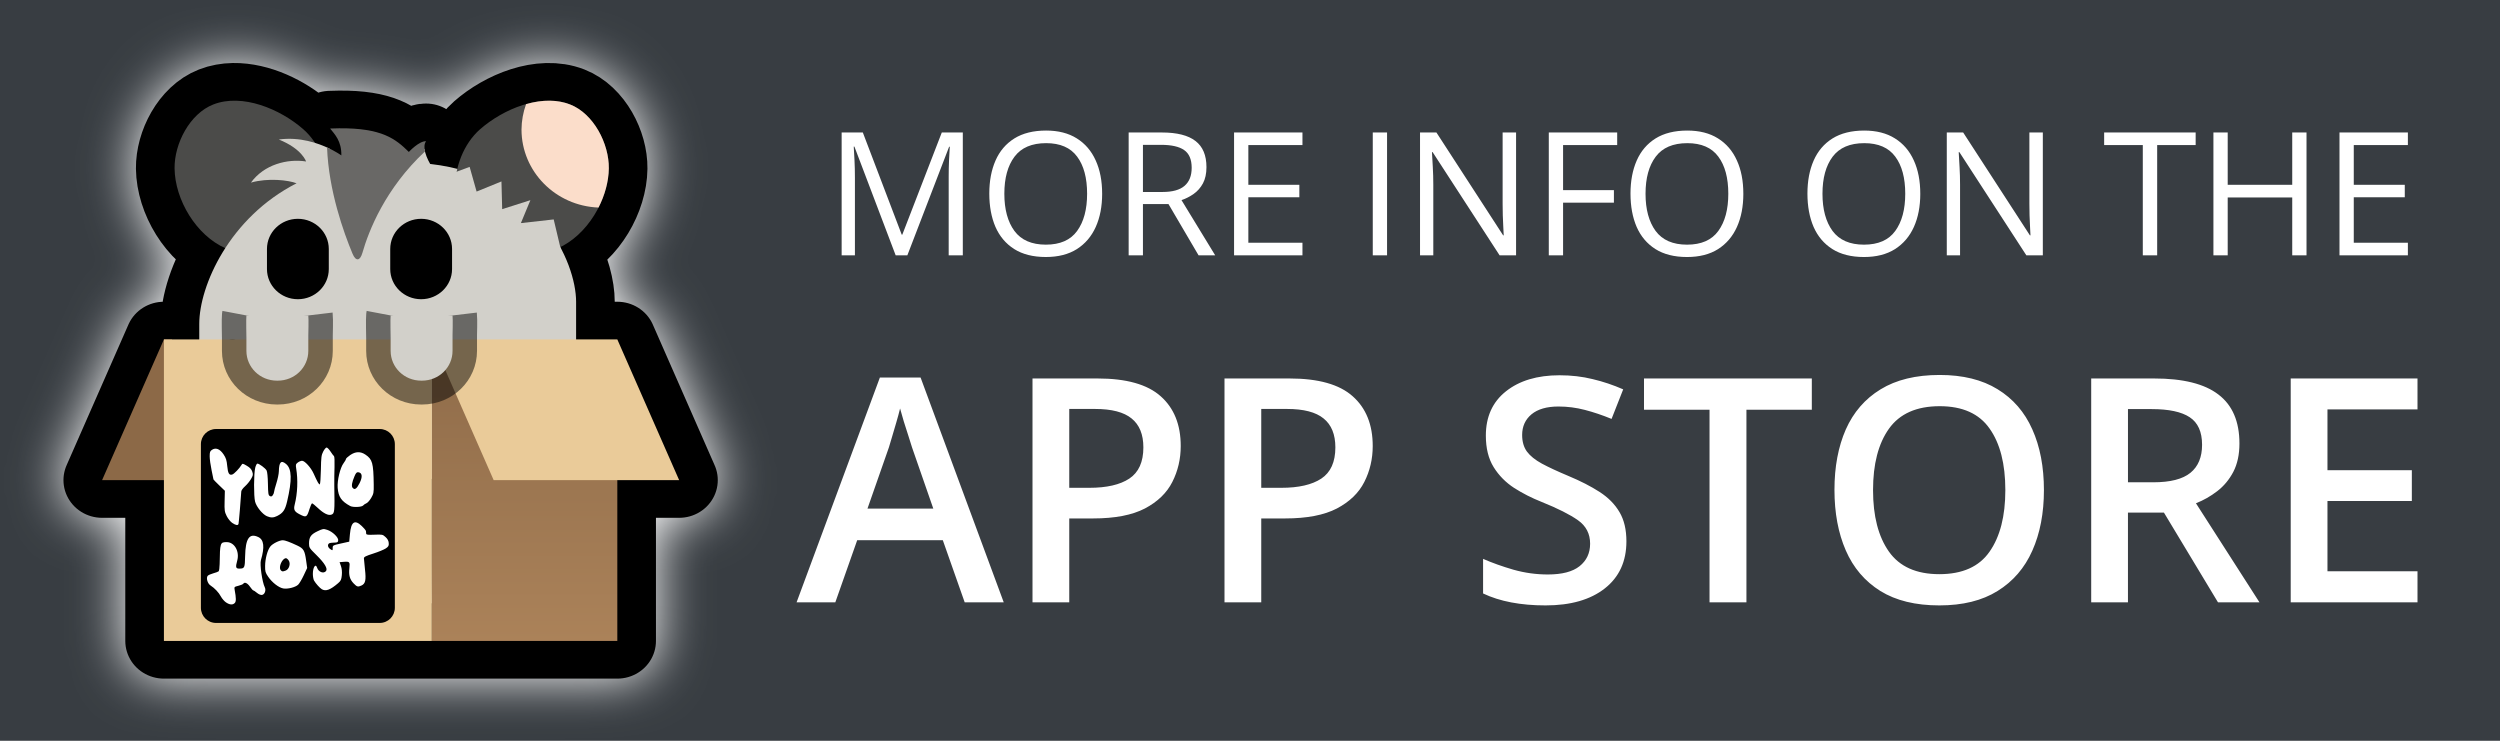
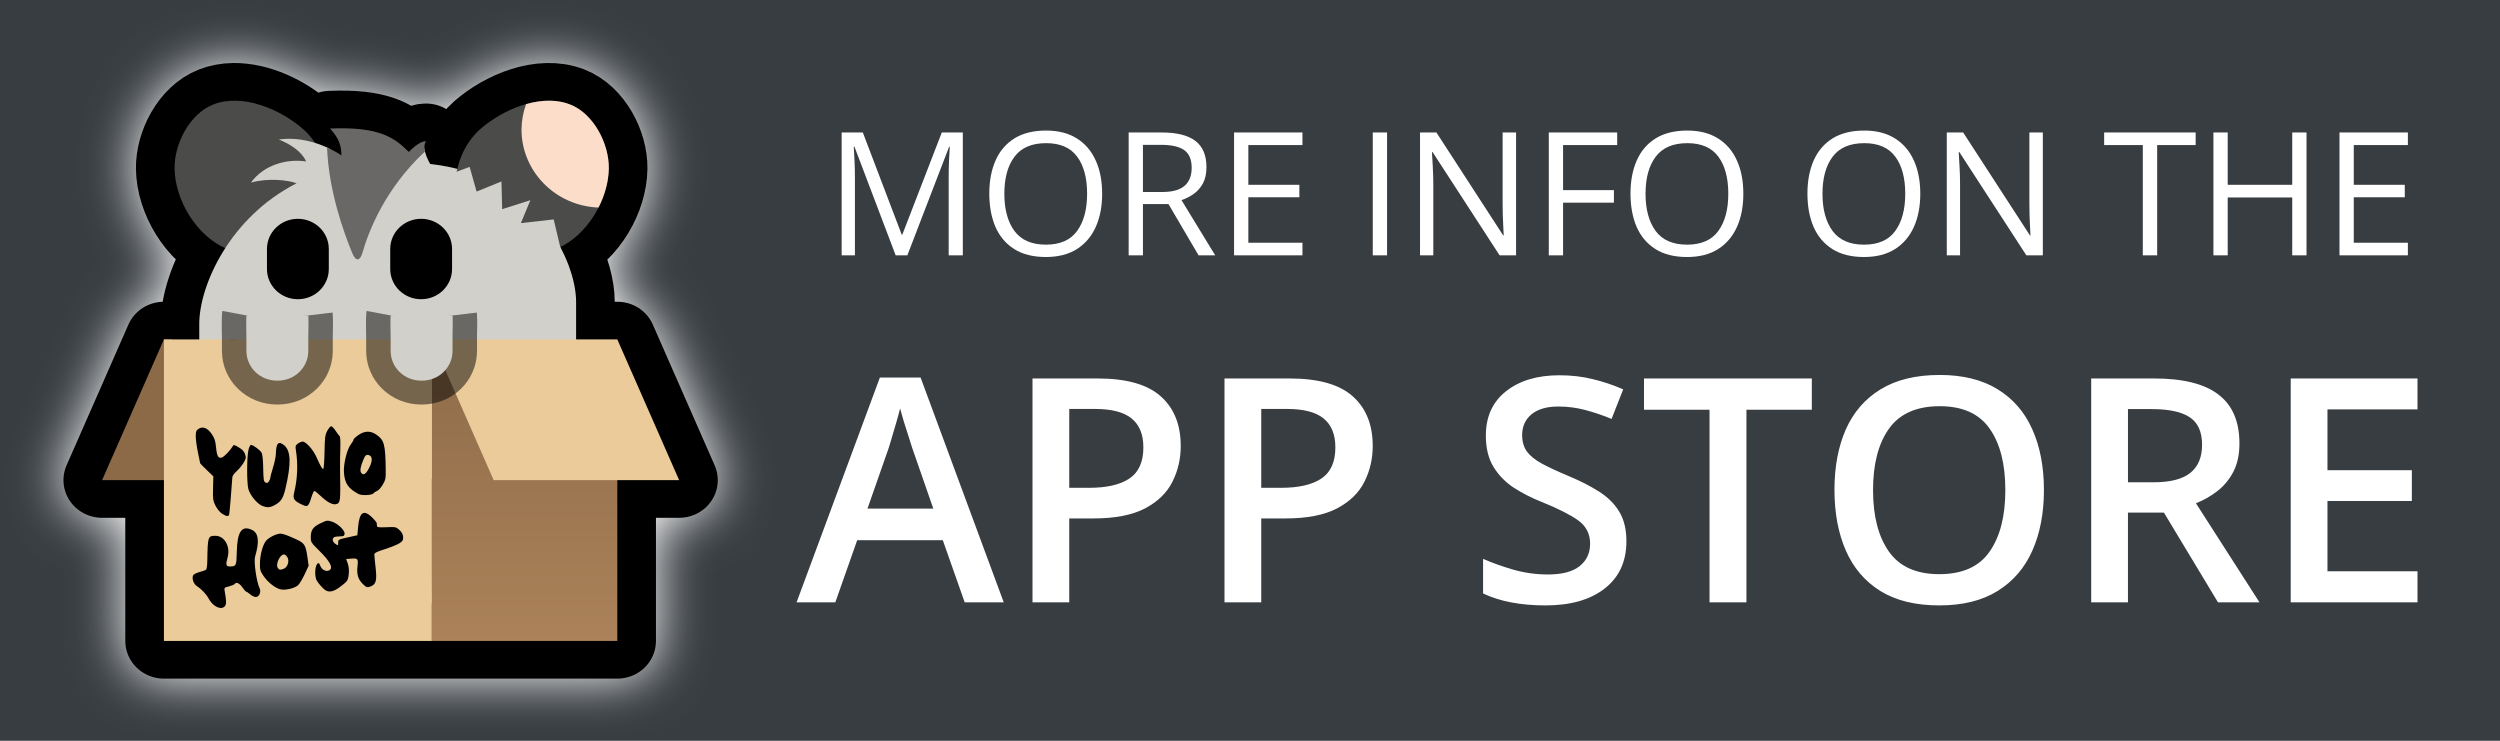
<svg xmlns="http://www.w3.org/2000/svg" xmlns:xlink="http://www.w3.org/1999/xlink" id="svg51" width="84.373mm" height="25mm" version="1.1" viewBox="0 0 318.89 94.488" xml:space="preserve">
  <defs id="defs1">
    <linearGradient xlink:href="#linearGradient13" id="linearGradient14" x1="144" y1="120" x2="144" y2="240" gradientUnits="userSpaceOnUse" />
    <linearGradient id="linearGradient13">
      <stop style="stop-color:#8e6b49;stop-opacity:1" offset="0" id="stop13" />
      <stop style="stop-color:#ab8259;stop-opacity:1" offset="1" id="stop14" />
    </linearGradient>
    <filter style="color-interpolation-filters:sRGB" id="filter777" x="-0.174" y="-0.183" width="1.348" height="1.364">
      <feFlood result="flood" in="SourceGraphic" flood-opacity="1" flood-color="rgb(255,255,255)" id="feFlood776" />
      <feGaussianBlur result="blur" in="SourceGraphic" stdDeviation="10" id="feGaussianBlur776" />
      <feOffset result="offset" in="blur" dx="0" dy="0" id="feOffset776" />
      <feComposite result="comp1" operator="in" in="flood" in2="offset" id="feComposite776" />
      <feComposite result="comp2" operator="over" in="SourceGraphic" in2="comp1" id="feComposite777" />
    </filter>
  </defs>
  <rect style="fill:#383d42;fill-opacity:1;stroke:none;stroke-width:1.134;stroke-linejoin:bevel;stroke-dasharray:none;stroke-opacity:1;paint-order:normal" id="rect778" width="318.89" height="94.488" x="-2.3344604e-05" y="0" ry="0" />
  <path id="path35" d="m 142.577,39.999 h 2.488 v -16.669 h -2.488 z m 22.409,-10.664 -2.852,7.226 h -0.085 l -2.96,-7.226 h -2.68 l 4.44,10.1 -2.532,5.619 h 2.595 l 6.841,-15.718 z m -14.11,8.771 c -0.813,0 -1.951,-0.408 -1.951,-1.416 0,-1.286 1.416,-1.78 2.637,-1.78 1.093,0 1.609,0.235 2.273,0.557 -0.193,1.544 -1.523,2.638 -2.96,2.638 z m 0.301,-9.135 c -1.801,0 -3.667,0.794 -4.439,2.552 l 2.208,0.922 c 0.472,-0.922 1.351,-1.222 2.273,-1.222 1.287,0 2.595,0.771 2.616,2.144 v 0.171 c -0.451,-0.257 -1.416,-0.643 -2.595,-0.643 -2.381,0 -4.804,1.308 -4.804,3.752 0,2.23 1.952,3.667 4.139,3.667 1.672,0 2.596,-0.751 3.173,-1.63 h 0.087 v 1.287 h 2.403 v -6.391 c 0,-2.959 -2.211,-4.61 -5.061,-4.61 z m -15.376,2.394 h -3.539 v -5.713 h 3.539 c 1.86,0 2.916,1.54 2.916,2.857 0,1.292 -1.056,2.857 -2.916,2.857 z m -0.064,-8.034 h -5.961 v 16.669 h 2.487 V 33.685 h 3.475 c 2.757,0 5.468,-1.996 5.468,-5.176 0,-3.18 -2.711,-5.177 -5.468,-5.177 z m -32.507,14.778 c -1.719,0 -3.157,-1.44 -3.157,-3.415 0,-1.998 1.438,-3.458 3.157,-3.458 1.697,0 3.029,1.46 3.029,3.458 0,1.975 -1.332,3.415 -3.029,3.415 z m 2.857,-7.84 h -0.086 c -0.558,-0.666 -1.633,-1.267 -2.985,-1.267 -2.836,0 -5.435,2.492 -5.435,5.692 0,3.179 2.599,5.649 5.435,5.649 1.353,0 2.427,-0.602 2.985,-1.288 h 0.086 v 0.816 c 0,2.17 -1.16,3.33 -3.029,3.33 -1.524,0 -2.47,-1.095 -2.857,-2.019 l -2.169,0.902 c 0.622,1.503 2.276,3.351 5.026,3.351 2.922,0 5.392,-1.719 5.392,-5.908 v -10.181 h -2.363 z m 4.082,9.73 h 2.491 V 23.33 h -2.491 z m 6.164,-5.499 c -0.064,-2.191 1.698,-3.308 2.965,-3.308 0.989,0 1.825,0.494 2.106,1.203 z m 7.733,-1.891 c -0.472,-1.267 -1.911,-3.608 -4.854,-3.608 -2.922,0 -5.349,2.298 -5.349,5.671 0,3.179 2.406,5.671 5.628,5.671 2.599,0 4.103,-1.589 4.726,-2.513 l -1.933,-1.289 c -0.645,0.945 -1.525,1.568 -2.793,1.568 -1.267,0 -2.169,-0.58 -2.748,-1.719 l 7.582,-3.136 z m -60.409,-1.868 v 2.406 h 5.756 c -0.172,1.353 -0.623,2.341 -1.31,3.029 -0.838,0.837 -2.148,1.761 -4.446,1.761 -3.544,0 -6.315,-2.857 -6.315,-6.401 0,-3.544 2.771,-6.401 6.315,-6.401 1.912,0 3.308,0.752 4.339,1.719 l 1.697,-1.697 c -1.44,-1.375 -3.351,-2.427 -6.036,-2.427 -4.855,0 -8.936,3.952 -8.936,8.807 0,4.854 4.081,8.807 8.936,8.807 2.62,0 4.597,-0.859 6.143,-2.47 1.59,-1.59 2.084,-3.823 2.084,-5.628 0,-0.558 -0.043,-1.073 -0.129,-1.503 z m 14.772,7.367 c -1.719,0 -3.201,-1.418 -3.201,-3.437 0,-2.041 1.482,-3.436 3.201,-3.436 1.718,0 3.2,1.396 3.2,3.436 0,2.019 -1.482,3.437 -3.2,3.437 z m 0,-9.107 c -3.137,0 -5.693,2.384 -5.693,5.671 0,3.265 2.556,5.671 5.693,5.671 3.136,0 5.692,-2.406 5.692,-5.671 0,-3.287 -2.556,-5.671 -5.692,-5.671 z m 12.417,9.107 c -1.718,0 -3.2,-1.418 -3.2,-3.437 0,-2.041 1.483,-3.436 3.2,-3.436 1.719,0 3.2,1.396 3.2,3.436 0,2.019 -1.482,3.437 -3.2,3.437 z m 0,-9.107 c -3.136,0 -5.691,2.384 -5.691,5.671 0,3.265 2.556,5.671 5.691,5.671 3.137,0 5.693,-2.406 5.693,-5.671 0,-3.287 -2.556,-5.671 -5.693,-5.671" fill="#ffffff" stroke-width="0.133" style="display:none" />
  <text xml:space="preserve" style="font-weight:600;font-size:10.975px;font-family:Comfortaa;-inkscape-font-specification:'Comfortaa, Semi-Bold';text-align:center;letter-spacing:-0.103px;word-spacing:0px;writing-mode:lr-tb;direction:ltr;text-anchor:middle;display:none;fill:#ffffff;fill-opacity:1;stroke-width:0.103;stroke-linejoin:bevel" x="206.84" y="32.568" id="text1">
    <tspan id="tspan1" x="209.589" y="32.568" style="font-style:normal;font-variant:normal;font-weight:normal;font-stretch:normal;font-size:21.951px;font-family:'Open Sans';-inkscape-font-specification:'Open Sans, Normal';font-variant-ligatures:normal;font-variant-position:normal;font-variant-caps:normal;font-variant-numeric:normal;font-variant-east-asian:normal;stroke:none;stroke-width:0.103;stroke-opacity:1">MORE INFO ON THE </tspan>
  </text>
  <text xml:space="preserve" style="font-style:normal;font-variant:normal;font-weight:normal;font-stretch:normal;font-size:25.333px;font-family:'Fira Sans';-inkscape-font-specification:'Fira Sans, Normal';font-variant-ligatures:normal;font-variant-caps:small-caps;font-variant-numeric:normal;font-variant-east-asian:normal;text-align:center;letter-spacing:-0.1px;word-spacing:0px;writing-mode:lr-tb;direction:ltr;text-anchor:middle;display:none;fill:#ffffff;fill-opacity:1;stroke-width:0.1;stroke-linejoin:bevel" x="206.188" y="76.832" id="text2">
    <tspan id="tspan2" x="206.138" y="76.832" style="font-style:normal;font-variant:normal;font-weight:600;font-stretch:normal;font-size:40px;font-family:'Open Sans';-inkscape-font-specification:'Open Sans, Semi-Bold';font-variant-ligatures:normal;font-variant-caps:small-caps;font-variant-numeric:normal;font-variant-east-asian:normal">APP STORE</tspan>
  </text>
  <g id="g768" transform="matrix(0.3210005,0,0,0.3210005,44.69003,20.70338)" style="filter:url(#filter772)">
    <g id="g772" transform="matrix(1.02367,0,0,0.9984596,-0.3786954,0.1273602)">
      <path id="path27-6-9-6" style="font-variation-settings:normal;vector-effect:none;fill:none;fill-opacity:1;stroke:#000000;stroke-width:30;stroke-linecap:butt;stroke-linejoin:round;stroke-miterlimit:4;stroke-dasharray:none;stroke-dashoffset:0;stroke-opacity:1;-inkscape-stroke:none;filter:url(#filter777);stop-color:#000000" d="m -45.05,-24.648 c -2.692,0.046 -5.314,0.513 -7.771,1.496 -9.147,3.66 -15.16,15.588 -15.047,25.439 0.143,12.451 8.356,26.627 19.709,31.756 C -55.007,44.938 -58.282,56.226 -58.282,64.205 v 6.154 h -13.719 l -24,56 h 24 v 64 h 104 72 v -64 h 24 l -24,-56 H 88.001 V 55.385 c 0,-5.661 -1.897,-13.62 -6.166,-21.742 10.914,-5.434 18.726,-19.215 18.865,-31.355 0.113,-9.851 -5.9,-21.779 -15.047,-25.439 -11.233,-4.495 -25.923,1.79 -34.928,9.871 -4.411,3.959 -7.452,9.735 -8.844,15.76 C 38.579,1.622 35.078,0.954 31.353,0.524 30.304,-1.34 29.389,-3.542 29.177,-5.443 c -0.135,-1.2 0.009,-2.282 0.59,-3.076 -2.726,-0.151 -6.695,4.266 -6.695,4.266 -5.119,-5.169 -10.405,-9.567 -27.068,-9.412 -1.111,0.01 -2.273,0.04 -3.488,0.092 1.781,2.305 4.455,4.948 4.361,10.701 0,0 -2.135,-1.586 -5.551,-3.182 4.2e-4,0.012 0.002,0.023 0.002,0.035 -1.362,-0.637 -2.924,-1.273 -4.672,-1.83 -1.295,-2.027 -2.812,-3.873 -4.549,-5.432 -7.035,-6.313 -17.54,-11.53 -27.156,-11.367 z" />
      <g id="g9" style="fill:#d2cec5;fill-opacity:1" transform="matrix(0.75,0,0,0.75,-80.39811,-49.27277)">
        <g id="g17" transform="matrix(-1.456188,0,0,1.456188,-120.0395,-222.9508)" />
        <path style="fill:#4b4b49;fill-opacity:1;stroke:none;stroke-width:1.5px;stroke-linecap:butt;stroke-linejoin:miter;stroke-opacity:1" d="m 85.051,103.762 c 6.957,-5.31 10.962,-14.992 11.214,-23.74 0.333,-11.509 -4.355,-24.343 -12.925,-32.033 C 71.334,37.214 51.746,28.834 36.769,34.827 24.573,39.707 16.557,55.612 16.708,68.747 c 0.191,16.652 11.206,35.622 26.415,42.406 12.961,5.782 30.648,1.22 41.929,-7.391 z" id="path27-6-9" />
        <path id="rect6" style="fill:#d2d0ca;fill-opacity:1;stroke:none;stroke-width:30;stroke-linecap:round;stroke-dasharray:none;stroke-opacity:1;paint-order:stroke markers fill" d="m 104.115,48.672 8.025,21.109 -10.555,-4.971 -4.711,-6.559 C 90.987,55.323 81.455,51.911 70.66,53.428 82.724,58.389 84.77,65.084 84.77,65.084 75.025,63.518 62.977,66.742 56.24,76.293 65.136,73.712 75.612,74.979 79.85,76.661 45.123,94.794 29.488,131.052 29.488,151.305 v 12.023 c 0,5.743 0.798,11.291 2.258,16.557 9.76e-4,0.004 8.82e-4,0.008 0.002,0.012 0.162,0.583 0.316,1.169 0.494,1.744 7.312,25.81 28.576,45.632 55.215,50.855 0.918,0.19 1.847,0.355 2.783,0.494 3.664,0.57 7.421,0.871 11.25,0.871 h 32.807 c 2.247,0 4.465,-0.117 6.658,-0.316 h 33.576 c 27.7,0 50,-22.3 50,-50 v -44.002 c 0,-21.232 -19.493,-66.678 -75.529,-73.148 -1.414,-2.514 -2.654,-5.492 -2.918,-8.045 -2.801,3.118 -9.871,10.984 -10.305,11.346 -0.523,0.436 -0.6,-7.924 -0.6,-7.924 l -13.27,-7.691 z" />
        <g id="g2" transform="matrix(1.333333,0,0,1.333333,-42.13688,-0.4900235)">
          <rect style="opacity:1;fill:#000000;fill-opacity:1;stroke:none;stroke-width:22.035;stroke-linecap:round;stroke-dasharray:none;stroke-opacity:1;paint-order:stroke markers fill" id="rect18" width="24" height="32" x="127.85" y="72" ry="12" />
          <rect style="opacity:1;fill:#000000;fill-opacity:1;stroke:none;stroke-width:22.035;stroke-linecap:round;stroke-dasharray:none;stroke-opacity:1;paint-order:stroke markers fill" id="rect1" width="24" height="32" x="80" y="72" ry="12" />
        </g>
        <path style="font-variation-settings:normal;vector-effect:none;fill:none;fill-opacity:1;stroke:#696866;stroke-width:10;stroke-linecap:round;stroke-linejoin:round;stroke-miterlimit:4;stroke-dasharray:none;stroke-dashoffset:0;stroke-opacity:1;-inkscape-stroke:none;stop-color:#000000" d="m 62.341,172.515 -7.858,-1.993 -7.858,-5.993" id="path19" />
        <g id="g29" transform="matrix(1.635303,0,0,1.375944,-123.3213,-650.6897)">
          <path style="fill:#4b4b49;fill-opacity:1;stroke:none;stroke-width:1px;stroke-linecap:butt;stroke-linejoin:miter;stroke-opacity:1" d="m 181.277,548.316 c -4.254,-3.859 -6.703,-10.896 -6.858,-17.254 -0.203,-8.365 2.663,-17.692 7.904,-23.281 7.342,-7.83 19.32,-13.921 28.479,-9.566 7.458,3.547 12.36,15.106 12.268,24.652 -0.117,12.102 -6.852,25.889 -16.153,30.82 -7.925,4.202 -18.741,0.886 -25.64,-5.372 z" id="path27-6" />
          <path id="circle29" style="font-variation-settings:normal;vector-effect:none;fill:#fbddca;fill-opacity:1;stroke:none;stroke-width:29.123;stroke-linecap:round;stroke-linejoin:miter;stroke-miterlimit:4;stroke-dasharray:none;stroke-dashoffset:0;stroke-opacity:1;-inkscape-stroke:none;paint-order:stroke markers fill;stop-color:#000000" d="m -204.464,496.766 c 2.491,-0.05 5.053,0.445 7.577,1.314 a 25.359,30.139 0 0 1 1.452,9.844 25.359,30.139 0 0 1 -24.373,30.055 c -2.022,-4.831 -3.213,-10.112 -3.262,-15.112 -0.092,-9.546 4.81,-21.105 12.268,-24.652 2.003,-0.953 4.142,-1.405 6.337,-1.449 z" transform="scale(-1,1)" />
        </g>
        <path style="fill:#d2d0ca;fill-opacity:1;stroke:none;stroke-width:1px;stroke-linecap:butt;stroke-linejoin:miter;stroke-opacity:1" d="m 148.664,75.859 20.765,-7.909 3.601,13.103 12.863,-5.375 0.377,14.701 14.604,-4.76 -4.919,12.169 16.977,-1.953 4.516,19.478 -5.844,9.558 -21.369,-1.007 -15.581,-9.15 -34.382,-30.41 z" id="path24" />
        <path id="path30-2-7" clip-path="none" style="fill:#696866;stroke-width:1px;-inkscape-stroke:none" d="m 101.867,47.475 c -1.481,0.014 -3.03,0.054 -4.65,0.123 2.375,3.073 5.941,6.597 5.816,14.268 0,0 -2.848,-2.115 -7.402,-4.242 0.824,22.939 8.619,45.216 13.189,56.414 1.712,4.195 3.896,3.878 5.113,-0.484 3.251,-11.653 11.781,-34.059 32.385,-53.797 -0.466,-2.12 -0.414,-4.075 0.568,-5.418 -3.634,-0.202 -8.928,5.688 -8.928,5.688 -6.825,-6.892 -13.875,-12.757 -36.092,-12.551 z" />
      </g>
      <g id="g15" transform="translate(-112.0008,-49.64029)">
        <g id="g10">
          <path style="fill:url(#linearGradient14);fill-opacity:1;stroke:none;stroke-width:1px;stroke-linecap:butt;stroke-linejoin:miter;stroke-opacity:1" d="M 216,171.875 172.8,171.181 144,120 v 120 h 72 z" id="path4" />
          <g id="g5" />
          <path style="fill:#eacb99;fill-opacity:1;stroke:none;stroke-width:1px;stroke-linecap:butt;stroke-linejoin:miter;stroke-opacity:1" d="m 216,120 24,56 h -72 l -24,-56 z" id="path10" />
        </g>
        <g id="g14">
          <path style="fill:#8c6947;fill-opacity:1;stroke:none;stroke-width:1px;stroke-linecap:butt;stroke-linejoin:miter;stroke-opacity:1" d="m 40,120 -24,56 h 27.065 l 0.058,-56 z" id="path11-1" />
          <path style="fill:#eacb99;fill-opacity:1;stroke:none;stroke-width:1px;stroke-linecap:butt;stroke-linejoin:miter;stroke-opacity:1" d="M 144,120 H 40 v 120 h 104 z" id="path3" />
        </g>
      </g>
      <path style="font-variation-settings:normal;fill:#d2d0ca;fill-opacity:1;stroke:#000000;stroke-width:19;stroke-linecap:butt;stroke-linejoin:round;stroke-miterlimit:4;stroke-dasharray:none;stroke-dashoffset:0;stroke-opacity:0.5;paint-order:stroke markers fill;stop-color:#000000" d="m 16.008,60.819 c -0.163,0.835 0,9.019 0,9.019 v 5.084 c 0,6.563 5.284,11.847 11.847,11.847 h 0.334 c 6.563,0 11.847,-5.284 11.847,-11.847 l -1e-5,-6.198 c 0,0 0.173,-6.48 0,-7.905" id="path1-3" />
      <path style="font-variation-settings:normal;fill:#d2d0ca;fill-opacity:1;stroke:#000000;stroke-width:19;stroke-linecap:butt;stroke-linejoin:round;stroke-miterlimit:4;stroke-dasharray:none;stroke-dashoffset:0;stroke-opacity:0.5;paint-order:stroke markers fill;stop-color:#000000" d="m -39.978,60.819 c -0.163,0.835 0,9.019 0,9.019 v 5.084 c 0,6.563 5.284,11.847 11.847,11.847 h 0.334 c 6.563,0 11.847,-5.284 11.847,-11.847 l -10e-6,-6.198 c 0,0 0.173,-6.48 0,-7.905" id="path15" />
    </g>
  </g>
-   <g id="g2-7" transform="matrix(0.730468,0,0,0.730468,-7.865093,39.07951)">
-     <rect ry="2.646" y="21.414" x="45.85" height="33.867" width="33.867" id="rect1-2" />
-     <path d="m 50.23,51.691 c -0.296,-0.2 -0.695,-0.66 -0.887,-1.023 -0.37,-0.702 -1.093,-1.469 -1.828,-1.941 -0.508,-0.326 -0.787,-1.303 -0.478,-1.675 0.103,-0.124 0.539,-0.32 0.969,-0.436 0.43,-0.115 0.853,-0.274 0.94,-0.352 0.087,-0.079 0.166,-0.644 0.176,-1.256 0.059,-3.748 0.088,-3.84 1.235,-3.84 1.36,0 2.28,1.625 1.833,3.237 -0.317,1.143 -0.254,1.39 0.356,1.386 0.932,-0.004 0.982,-0.111 1.024,-2.166 0.064,-3.1 0.743,-4.086 2.302,-3.343 0.988,0.472 1.134,1.75 0.458,4.025 -0.222,0.744 0.217,3.825 0.676,4.755 0.259,0.524 -0.018,1.26 -0.501,1.329 -0.22,0.031 -0.58,-0.122 -0.877,-0.372 -0.278,-0.234 -0.563,-0.425 -0.635,-0.425 -0.071,0 -0.336,-0.297 -0.588,-0.66 -0.438,-0.634 -0.94,-0.848 -1.157,-0.496 -0.056,0.09 -0.439,0.25 -0.85,0.353 -0.722,0.182 -0.746,0.208 -0.655,0.703 0.272,1.466 0.274,2.05 0.012,2.313 -0.358,0.359 -0.876,0.32 -1.524,-0.116 z m 16.74,-2.294 c -0.358,-0.208 -1.056,-0.985 -1.365,-1.52 -0.11,-0.192 -0.204,-0.706 -0.207,-1.144 -0.008,-1.17 0.483,-1.907 0.738,-1.105 0.241,0.76 1.136,1.102 1.557,0.593 0.34,-0.41 -0.229,-1.368 -1.639,-2.76 -1.268,-1.25 -1.323,-1.335 -1.323,-2.055 0,-1.117 0.32,-1.58 1.467,-2.129 0.954,-0.455 1.036,-0.468 1.71,-0.252 0.915,0.294 1.99,1.33 1.916,1.846 -0.045,0.323 -0.15,0.38 -0.714,0.38 -0.364,0 -0.754,0.06 -0.868,0.133 -0.337,0.219 -0.235,0.718 0.207,1.008 0.407,0.266 0.413,0.264 0.413,-0.199 0,-0.454 0.043,-0.478 1.446,-0.788 l 1.445,-0.32 0.118,-1.3 c 0.199,-2.188 0.831,-2.62 2.08,-1.42 0.381,0.367 0.705,0.757 0.719,0.867 0.014,0.11 0.033,0.312 0.042,0.449 0.013,0.204 0.265,0.238 1.441,0.19 1.372,-0.055 1.444,-0.04 1.94,0.413 0.354,0.323 0.528,0.648 0.557,1.037 0.036,0.478 -0.042,0.624 -0.508,0.942 -0.302,0.207 -1.288,0.612 -2.189,0.9 -1.294,0.412 -1.639,0.587 -1.639,0.827 0,0.168 0.085,1.048 0.188,1.957 0.213,1.87 0.077,2.482 -0.62,2.8 -0.614,0.28 -0.776,0.236 -1.355,-0.362 -0.678,-0.699 -0.888,-1.436 -0.752,-2.65 0.125,-1.123 0.052,-1.208 -0.976,-1.126 l -0.732,0.058 0.24,0.687 c 0.155,0.444 0.208,1.01 0.15,1.596 -0.075,0.768 -0.174,0.982 -0.636,1.38 -1.369,1.177 -2.155,1.47 -2.85,1.067 z m -6.73,-0.138 c -0.793,-0.137 -1.945,-1.028 -2.639,-2.042 -0.495,-0.724 -0.551,-0.922 -0.54,-1.9 0.016,-1.273 0.412,-2.753 0.907,-3.382 0.392,-0.499 1.587,-1.098 2.19,-1.098 0.366,0 1.213,0.311 2.508,0.922 1.118,0.526 1.312,0.854 1.558,2.623 l 0.182,1.305 -0.603,1.285 c -0.332,0.706 -0.77,1.441 -0.974,1.632 -0.48,0.451 -1.815,0.789 -2.589,0.655 z m 0.417,-3.124 c 0.594,-0.226 0.892,-1.205 0.533,-1.752 -0.146,-0.224 -0.362,-0.407 -0.48,-0.407 -0.658,0 -1.354,1.562 -0.925,2.078 0.23,0.277 0.33,0.287 0.872,0.08 z m -9.325,-8.313 c -0.316,-0.21 -0.743,-0.735 -0.975,-1.198 -0.376,-0.752 -0.409,-0.987 -0.368,-2.625 l 0.044,-1.8 -0.994,-0.954 c -0.547,-0.526 -0.995,-0.986 -0.995,-1.022 0,-0.036 -0.149,-0.762 -0.33,-1.612 -0.182,-0.85 -0.331,-1.94 -0.331,-2.422 0,-0.754 0.058,-0.913 0.418,-1.15 0.654,-0.427 1.369,-0.14 2.005,0.806 0.422,0.628 0.545,1.015 0.638,2.015 0.123,1.304 0.34,1.673 0.884,1.5 0.325,-0.102 1.267,-1.08 1.603,-1.662 0.17,-0.295 0.21,-0.29 0.936,0.136 0.549,0.321 0.813,0.607 0.952,1.027 0.172,0.52 0.147,0.659 -0.229,1.3 a 6.195,6.195 0 0 1 -1.046,1.267 c -0.344,0.302 -0.635,0.703 -0.645,0.89 -0.08,1.402 -0.428,5.503 -0.482,5.67 -0.1,0.305 -0.455,0.251 -1.085,-0.166 z m 6.04,-1.182 c -0.768,-0.335 -1.823,-1.635 -2.06,-2.537 -0.25,-0.956 -0.234,-4.899 0.023,-5.923 0.1,-0.4 0.269,-0.726 0.373,-0.726 0.316,0 1.402,0.808 1.614,1.201 0.118,0.217 0.213,1.176 0.232,2.333 0.028,1.694 0.073,1.988 0.327,2.13 0.224,0.126 0.348,0.093 0.516,-0.137 0.122,-0.167 0.222,-0.419 0.223,-0.56 0.002,-0.142 0.187,-0.837 0.413,-1.545 0.226,-0.707 0.419,-1.637 0.428,-2.065 0.035,-1.645 0.397,-2.013 1.263,-1.284 1.012,0.851 1.065,2.773 0.18,6.536 -0.352,1.502 -0.705,2.016 -1.74,2.541 -0.634,0.32 -1.116,0.33 -1.793,0.036 z m 5.678,-0.351 c -0.882,-0.46 -1.045,-0.793 -0.822,-1.68 0.495,-1.968 0.591,-4.307 0.26,-6.31 -0.106,-0.643 -0.075,-0.757 0.277,-1.028 0.218,-0.168 0.555,-0.307 0.748,-0.309 0.468,-0.005 1.549,1.188 2.018,2.227 0.685,1.52 0.934,1.953 1.081,1.885 0.08,-0.037 0.165,-1.184 0.189,-2.548 0.038,-2.187 0.086,-2.563 0.408,-3.18 0.2,-0.386 0.468,-0.7 0.593,-0.7 0.126,0 0.434,0.315 0.684,0.702 0.25,0.386 0.524,0.75 0.607,0.81 0.083,0.06 0.123,0.915 0.089,1.9 a 75.503,75.503 0 0 0 -0.04,3.196 c 0.08,4.639 0.054,4.903 -0.502,5.114 -0.527,0.2 -1.358,-0.206 -2.358,-1.152 -0.479,-0.452 -0.935,-0.822 -1.015,-0.822 -0.08,0 -0.278,0.427 -0.441,0.95 -0.477,1.526 -0.568,1.574 -1.776,0.945 z m 8.869,-1.426 c -1.54,-0.834 -2.063,-1.597 -2.187,-3.19 -0.099,-1.266 0.44,-3.513 1.026,-4.281 0.23,-0.301 0.417,-0.63 0.417,-0.73 0,-0.101 0.33,-0.41 0.732,-0.687 0.94,-0.646 1.81,-0.674 2.677,-0.086 1.216,0.825 1.393,1.463 1.444,5.2 0.02,1.445 -0.016,1.633 -0.445,2.363 -0.257,0.437 -0.632,0.856 -0.833,0.933 -0.202,0.077 -0.458,0.249 -0.569,0.383 -0.243,0.293 -1.778,0.358 -2.262,0.095 z m 1.638,-3.994 c 0.548,-1.098 0.475,-1.802 -0.197,-1.898 -0.298,-0.043 -0.428,0.085 -0.678,0.667 -0.466,1.088 -0.577,1.756 -0.339,2.043 0.355,0.427 0.715,0.186 1.214,-0.812 z" fill="#ffffff" id="path1" />
+   <g id="g2-7" transform="matrix(0.730468,0,0,0.730468,-7.864522,37.94817)">
+     <path d="m 48.248,53.798 c -0.343,-0.232 -0.805,-0.764 -1.027,-1.185 -0.428,-0.813 -1.266,-1.701 -2.117,-2.247 -0.588,-0.377 -0.911,-1.509 -0.553,-1.939 0.119,-0.144 0.624,-0.371 1.122,-0.505 0.498,-0.133 0.988,-0.317 1.088,-0.408 0.101,-0.091 0.192,-0.746 0.204,-1.454 0.068,-4.34 0.102,-4.446 1.43,-4.446 1.575,0 2.64,1.882 2.122,3.748 -0.367,1.323 -0.294,1.609 0.412,1.605 1.079,-0.005 1.137,-0.129 1.186,-2.508 0.074,-3.589 0.86,-4.731 2.665,-3.871 1.144,0.547 1.313,2.026 0.53,4.661 -0.257,0.861 0.251,4.429 0.783,5.506 0.3,0.607 -0.021,1.459 -0.58,1.539 -0.255,0.036 -0.672,-0.141 -1.015,-0.431 -0.322,-0.271 -0.652,-0.492 -0.735,-0.492 -0.082,0 -0.389,-0.344 -0.681,-0.764 -0.507,-0.734 -1.088,-0.982 -1.34,-0.574 -0.065,0.104 -0.508,0.289 -0.984,0.409 -0.836,0.211 -0.864,0.241 -0.758,0.814 0.315,1.697 0.317,2.374 0.014,2.678 -0.415,0.416 -1.014,0.371 -1.765,-0.134 z m 19.383,-2.656 c -0.415,-0.241 -1.223,-1.141 -1.581,-1.76 -0.127,-0.222 -0.236,-0.817 -0.24,-1.325 -0.009,-1.355 0.559,-2.208 0.855,-1.279 0.279,0.88 1.315,1.276 1.803,0.687 0.394,-0.475 -0.265,-1.584 -1.898,-3.196 -1.468,-1.447 -1.532,-1.546 -1.532,-2.379 0,-1.293 0.371,-1.829 1.699,-2.465 1.105,-0.527 1.2,-0.542 1.98,-0.292 1.059,0.34 2.304,1.54 2.219,2.137 -0.052,0.374 -0.174,0.44 -0.827,0.44 -0.421,0 -0.873,0.069 -1.005,0.154 -0.39,0.254 -0.272,0.831 0.24,1.167 0.471,0.308 0.478,0.306 0.478,-0.23 0,-0.526 0.05,-0.553 1.674,-0.912 l 1.673,-0.371 0.137,-1.505 c 0.23,-2.533 0.962,-3.034 2.408,-1.644 0.441,0.425 0.816,0.877 0.833,1.004 0.016,0.127 0.038,0.361 0.049,0.52 0.015,0.236 0.307,0.276 1.669,0.22 1.589,-0.064 1.672,-0.046 2.246,0.478 0.41,0.374 0.611,0.75 0.645,1.201 0.042,0.553 -0.049,0.723 -0.588,1.091 -0.35,0.24 -1.491,0.709 -2.535,1.042 -1.498,0.477 -1.898,0.68 -1.898,0.958 0,0.195 0.098,1.213 0.218,2.266 0.247,2.165 0.089,2.874 -0.718,3.242 -0.711,0.324 -0.899,0.273 -1.569,-0.419 -0.785,-0.809 -1.028,-1.663 -0.871,-3.068 0.145,-1.3 0.06,-1.399 -1.13,-1.304 l -0.848,0.067 0.278,0.795 c 0.179,0.514 0.241,1.169 0.174,1.848 -0.087,0.889 -0.201,1.137 -0.736,1.598 -1.585,1.363 -2.495,1.702 -3.3,1.235 z m -7.793,-0.16 c -0.918,-0.159 -2.252,-1.19 -3.056,-2.364 -0.573,-0.838 -0.638,-1.068 -0.625,-2.2 0.019,-1.474 0.477,-3.188 1.05,-3.916 0.454,-0.578 1.838,-1.271 2.536,-1.271 0.424,0 1.405,0.36 2.904,1.068 1.295,0.609 1.519,0.989 1.804,3.037 l 0.211,1.511 -0.698,1.488 c -0.384,0.817 -0.892,1.669 -1.128,1.89 -0.556,0.522 -2.102,0.914 -2.998,0.758 z m 0.483,-3.617 c 0.688,-0.262 1.033,-1.395 0.617,-2.029 -0.169,-0.259 -0.419,-0.471 -0.556,-0.471 -0.762,0 -1.568,1.809 -1.071,2.406 0.266,0.321 0.382,0.332 1.01,0.093 z M 49.524,37.739 C 49.158,37.496 48.664,36.888 48.395,36.352 47.96,35.481 47.922,35.209 47.969,33.312 l 0.051,-2.084 -1.151,-1.105 c -0.633,-0.609 -1.152,-1.142 -1.152,-1.183 0,-0.042 -0.173,-0.882 -0.382,-1.867 -0.211,-0.984 -0.383,-2.246 -0.383,-2.804 0,-0.873 0.067,-1.057 0.484,-1.332 0.757,-0.494 1.585,-0.162 2.322,0.933 0.489,0.727 0.631,1.175 0.739,2.333 0.142,1.51 0.394,1.937 1.024,1.737 0.376,-0.118 1.467,-1.251 1.856,-1.924 0.197,-0.342 0.243,-0.336 1.084,0.157 0.636,0.372 0.941,0.703 1.102,1.189 0.199,0.602 0.17,0.763 -0.265,1.505 a 7.173,7.173 0 0 1 -1.211,1.467 c -0.398,0.35 -0.735,0.814 -0.747,1.031 -0.093,1.623 -0.496,6.372 -0.558,6.565 -0.116,0.353 -0.527,0.291 -1.256,-0.192 z m 6.994,-1.369 c -0.889,-0.388 -2.111,-1.893 -2.385,-2.938 -0.289,-1.107 -0.271,-5.673 0.027,-6.858 0.116,-0.463 0.311,-0.841 0.432,-0.841 0.366,0 1.623,0.936 1.869,1.391 0.137,0.251 0.247,1.362 0.269,2.701 0.032,1.961 0.085,2.302 0.379,2.466 0.259,0.146 0.403,0.108 0.597,-0.159 0.141,-0.193 0.257,-0.485 0.258,-0.648 0.002,-0.164 0.217,-0.969 0.478,-1.789 0.262,-0.819 0.485,-1.895 0.496,-2.391 0.041,-1.905 0.46,-2.331 1.462,-1.487 1.172,0.985 1.233,3.211 0.208,7.568 -0.408,1.739 -0.816,2.334 -2.015,2.942 -0.734,0.371 -1.292,0.382 -2.076,0.042 z m 6.574,-0.406 c -1.021,-0.533 -1.21,-0.918 -0.952,-1.945 0.573,-2.279 0.684,-4.987 0.301,-7.306 -0.123,-0.745 -0.087,-0.877 0.321,-1.19 0.252,-0.195 0.643,-0.355 0.866,-0.358 0.542,-0.006 1.794,1.376 2.337,2.579 0.793,1.76 1.081,2.261 1.252,2.183 0.093,-0.043 0.191,-1.371 0.219,-2.95 0.044,-2.532 0.1,-2.968 0.472,-3.682 0.232,-0.447 0.542,-0.811 0.687,-0.811 0.146,0 0.503,0.365 0.792,0.813 0.289,0.447 0.607,0.868 0.703,0.938 0.096,0.069 0.142,1.059 0.103,2.2 a 87.424,87.424 0 0 0 -0.046,3.701 c 0.093,5.371 0.063,5.677 -0.581,5.921 -0.61,0.232 -1.572,-0.239 -2.73,-1.334 -0.555,-0.523 -1.083,-0.952 -1.175,-0.952 -0.093,0 -0.322,0.494 -0.511,1.1 -0.552,1.767 -0.658,1.823 -2.056,1.094 z m 10.269,-1.651 c -1.783,-0.966 -2.389,-1.849 -2.532,-3.694 -0.115,-1.466 0.509,-4.068 1.188,-4.957 0.266,-0.349 0.483,-0.729 0.483,-0.845 0,-0.117 0.382,-0.475 0.848,-0.795 1.088,-0.748 2.096,-0.78 3.1,-0.1 1.408,0.955 1.613,1.694 1.672,6.021 0.023,1.673 -0.019,1.891 -0.515,2.736 -0.298,0.506 -0.732,0.991 -0.965,1.08 -0.234,0.089 -0.53,0.288 -0.659,0.443 -0.281,0.339 -2.059,0.415 -2.619,0.11 z m 1.897,-4.625 c 0.635,-1.271 0.55,-2.087 -0.228,-2.198 -0.345,-0.05 -0.496,0.098 -0.785,0.772 -0.54,1.26 -0.668,2.033 -0.393,2.366 0.411,0.494 0.828,0.215 1.406,-0.94 z" fill="#ffffff" id="path1" style="fill:#000000;fill-opacity:1;stroke-width:1.158" />
  </g>
  <path style="font-size:21.951px;font-family:'Open Sans';-inkscape-font-specification:'Open Sans, Normal';text-align:center;letter-spacing:-0.103px;word-spacing:0px;text-anchor:middle;fill:#ffffff;stroke-width:0.103;stroke-linejoin:bevel" d="M 114.248,32.568 108.985,18.699 h -0.086 q 0.054,0.654 0.097,1.736 0.054,1.072 0.054,2.229 v 9.903 h -1.693 V 16.898 h 2.701 l 4.962,13.033 h 0.075 l 5.037,-13.033 h 2.68 v 15.67 h -1.801 V 22.536 q 0,-1.05 0.043,-2.09 0.054,-1.04 0.097,-1.726 h -0.086 l -5.327,13.848 z m 26.338,-7.856 q 0,2.422 -0.815,4.234 -0.815,1.811 -2.412,2.83 -1.597,1.007 -3.955,1.007 -2.433,0 -4.041,-1.018 -1.597,-1.018 -2.39,-2.83 -0.782,-1.822 -0.782,-4.244 0,-2.401 0.793,-4.212 0.793,-1.811 2.401,-2.819 1.618,-1.007 4.051,-1.007 2.326,0 3.912,0.997 1.597,0.997 2.412,2.808 0.825,1.801 0.825,4.255 z m -12.476,0 q 0,2.99 1.286,4.748 1.297,1.747 4.009,1.747 2.722,0 3.987,-1.747 1.275,-1.747 1.275,-4.748 0,-3.033 -1.275,-4.737 -1.265,-1.715 -3.955,-1.715 -2.733,0 -4.03,1.726 -1.297,1.726 -1.297,4.727 z m 20.09,-7.813 q 2.894,0 4.287,1.083 1.404,1.072 1.404,3.333 0,1.243 -0.45,2.079 -0.45,0.825 -1.179,1.34 -0.729,0.514 -1.554,0.793 l 4.298,7.042 h -2.122 l -3.837,-6.538 h -3.258 v 6.538 h -1.822 V 16.898 Z m -0.107,1.576 h -2.304 v 6.013 h 2.487 q 1.919,0 2.819,-0.782 0.911,-0.782 0.911,-2.304 0,-1.597 -0.965,-2.262 -0.954,-0.665 -2.947,-0.665 z m 18.043,14.094 h -8.724 V 16.898 h 8.724 v 1.608 h -6.902 v 5.07 h 6.506 v 1.586 h -6.506 v 5.798 h 6.902 z m 8.969,0 V 16.898 h 1.822 v 15.67 z m 18.279,0 h -2.101 l -8.542,-13.162 h -0.086 q 0.054,0.793 0.107,1.886 0.064,1.093 0.064,2.272 v 9.003 h -1.693 V 16.898 h 2.09 l 8.51,13.119 h 0.075 q -0.021,-0.375 -0.054,-1.061 -0.032,-0.697 -0.064,-1.49 -0.021,-0.804 -0.021,-1.49 v -9.078 h 1.715 z m 5.996,0 h -1.822 V 16.898 h 8.724 v 1.608 h -6.902 v 5.745 h 6.484 v 1.597 h -6.484 z m 22.994,-7.856 q 0,2.422 -0.815,4.234 -0.815,1.811 -2.412,2.83 -1.597,1.007 -3.955,1.007 -2.433,0 -4.041,-1.018 -1.597,-1.018 -2.39,-2.83 -0.782,-1.822 -0.782,-4.244 0,-2.401 0.793,-4.212 0.793,-1.811 2.401,-2.819 1.618,-1.007 4.051,-1.007 2.326,0 3.912,0.997 1.597,0.997 2.412,2.808 0.825,1.801 0.825,4.255 z m -12.476,0 q 0,2.99 1.286,4.748 1.297,1.747 4.009,1.747 2.722,0 3.987,-1.747 1.275,-1.747 1.275,-4.748 0,-3.033 -1.275,-4.737 -1.265,-1.715 -3.955,-1.715 -2.733,0 -4.03,1.726 -1.297,1.726 -1.297,4.727 z m 35.046,0 q 0,2.422 -0.815,4.234 -0.815,1.811 -2.412,2.83 -1.597,1.007 -3.955,1.007 -2.433,0 -4.041,-1.018 -1.597,-1.018 -2.39,-2.83 -0.782,-1.822 -0.782,-4.244 0,-2.401 0.793,-4.212 0.793,-1.811 2.401,-2.819 1.618,-1.007 4.051,-1.007 2.326,0 3.912,0.997 1.597,0.997 2.412,2.808 0.825,1.801 0.825,4.255 z m -12.476,0 q 0,2.99 1.286,4.748 1.297,1.747 4.009,1.747 2.722,0 3.987,-1.747 1.275,-1.747 1.275,-4.748 0,-3.033 -1.275,-4.737 -1.265,-1.715 -3.955,-1.715 -2.733,0 -4.03,1.726 -1.297,1.726 -1.297,4.727 z m 28.107,7.856 h -2.101 l -8.542,-13.162 h -0.086 q 0.054,0.793 0.107,1.886 0.064,1.093 0.064,2.272 v 9.003 h -1.693 V 16.898 h 2.09 l 8.51,13.119 h 0.075 q -0.021,-0.375 -0.054,-1.061 -0.032,-0.697 -0.064,-1.49 -0.021,-0.804 -0.021,-1.49 v -9.078 h 1.715 z m 14.585,0 h -1.833 v -14.062 h -4.93 v -1.608 h 11.672 v 1.608 h -4.909 z m 19.05,0 h -1.822 v -7.385 h -8.231 v 7.385 h -1.822 V 16.898 h 1.822 v 6.677 h 8.231 v -6.677 h 1.822 z m 12.93,0 h -8.724 V 16.898 h 8.724 v 1.608 h -6.902 v 5.07 h 6.506 v 1.586 h -6.506 v 5.798 h 6.902 z" id="text3" aria-label="MORE INFO ON THE " />
  <path style="font-weight:600;font-size:40px;font-family:'Open Sans';-inkscape-font-specification:'Open Sans, Semi-Bold';font-variant-caps:small-caps;text-align:center;letter-spacing:-0.1px;word-spacing:0px;text-anchor:middle;fill:#ffffff;stroke-width:0.1;stroke-linejoin:bevel" d="m 123.053,76.832 -2.793,-7.93 h -10.918 l -2.793,7.93 h -4.941 l 10.625,-28.672 h 5.195 l 10.605,28.672 z m -4.004,-11.953 -2.715,-7.812 q -0.156,-0.508 -0.449,-1.426 -0.293,-0.918 -0.605,-1.895 -0.293,-0.977 -0.469,-1.641 -0.195,0.801 -0.488,1.797 -0.273,0.977 -0.547,1.855 -0.254,0.859 -0.391,1.309 l -2.734,7.812 z M 140.003,48.277 q 5.508,0 8.047,2.266 2.559,2.266 2.559,6.348 0,2.48 -1.074,4.59 -1.055,2.09 -3.496,3.379 -2.441,1.27 -6.602,1.27 h -3.047 v 10.703 h -4.688 V 48.277 Z m -0.312,3.887 h -3.301 v 10.059 h 2.559 q 3.32,0 5.098,-1.172 1.797,-1.191 1.797,-3.984 0,-2.48 -1.504,-3.691 -1.484,-1.211 -4.648,-1.211 z m 24.802,-3.887 q 5.508,0 8.047,2.266 2.559,2.266 2.559,6.348 0,2.48 -1.074,4.59 -1.055,2.09 -3.496,3.379 -2.441,1.27 -6.602,1.27 h -3.047 v 10.703 h -4.688 V 48.277 Z m -0.312,3.887 h -3.301 v 10.059 h 2.559 q 3.32,0 5.098,-1.172 1.797,-1.191 1.797,-3.984 0,-2.48 -1.504,-3.691 -1.484,-1.211 -4.648,-1.211 z m 43.277,16.895 q 0,3.828 -2.754,5.996 -2.754,2.168 -7.559,2.168 -4.766,0 -7.969,-1.523 v -4.414 q 1.738,0.762 3.887,1.387 2.148,0.605 4.375,0.605 2.715,0 4.043,-1.055 1.348,-1.074 1.348,-2.871 0,-1.895 -1.543,-2.988 -1.543,-1.094 -4.648,-2.344 -1.875,-0.742 -3.496,-1.777 -1.621,-1.055 -2.617,-2.656 -0.996,-1.602 -0.996,-4.023 0,-3.613 2.559,-5.645 2.578,-2.051 6.836,-2.051 2.246,0 4.219,0.488 1.992,0.469 3.906,1.309 l -1.484,3.77 q -1.758,-0.723 -3.418,-1.152 -1.641,-0.43 -3.359,-0.43 -2.227,0 -3.438,0.996 -1.191,0.996 -1.191,2.637 0,1.27 0.605,2.109 0.625,0.84 1.914,1.543 1.309,0.703 3.359,1.562 2.344,0.977 4.004,2.051 1.66,1.074 2.539,2.578 0.879,1.484 0.879,3.73 z m 15.31,7.773 h -4.707 V 52.262 h -8.359 V 48.277 h 21.406 v 3.984 h -8.34 z m 37.947,-14.316 q 0,4.414 -1.484,7.734 -1.465,3.301 -4.434,5.137 -2.949,1.836 -7.422,1.836 -4.551,0 -7.52,-1.836 -2.969,-1.855 -4.414,-5.176 -1.445,-3.32 -1.445,-7.734 0,-4.395 1.445,-7.695 1.465,-3.301 4.434,-5.117 2.988,-1.836 7.539,-1.836 4.434,0 7.383,1.816 2.969,1.816 4.434,5.117 1.484,3.301 1.484,7.754 z m -21.797,0 q 0,4.98 2.031,7.852 2.031,2.871 6.426,2.871 4.414,0 6.406,-2.871 2.012,-2.871 2.012,-7.852 0,-5.02 -2.012,-7.852 -1.992,-2.852 -6.367,-2.852 -4.414,0 -6.465,2.871 -2.031,2.852 -2.031,7.832 z M 274.774,48.277 q 5.547,0 8.203,2.051 2.676,2.031 2.676,6.25 0,2.109 -0.781,3.613 -0.781,1.484 -2.051,2.461 -1.27,0.977 -2.715,1.543 l 8.105,12.637 h -5.293 l -6.895,-11.445 h -4.59 v 11.445 h -4.688 V 48.277 Z m -0.312,3.906 h -3.027 v 9.336 h 3.242 q 3.242,0 4.727,-1.211 1.484,-1.211 1.484,-3.574 0,-2.48 -1.582,-3.516 -1.562,-1.035 -4.844,-1.035 z m 33.904,24.648 H 292.194 V 48.277 h 16.172 v 3.945 h -11.484 v 7.754 h 10.762 v 3.926 h -10.762 v 8.965 h 11.484 z" id="text4" aria-label="APP STORE" />
</svg>
